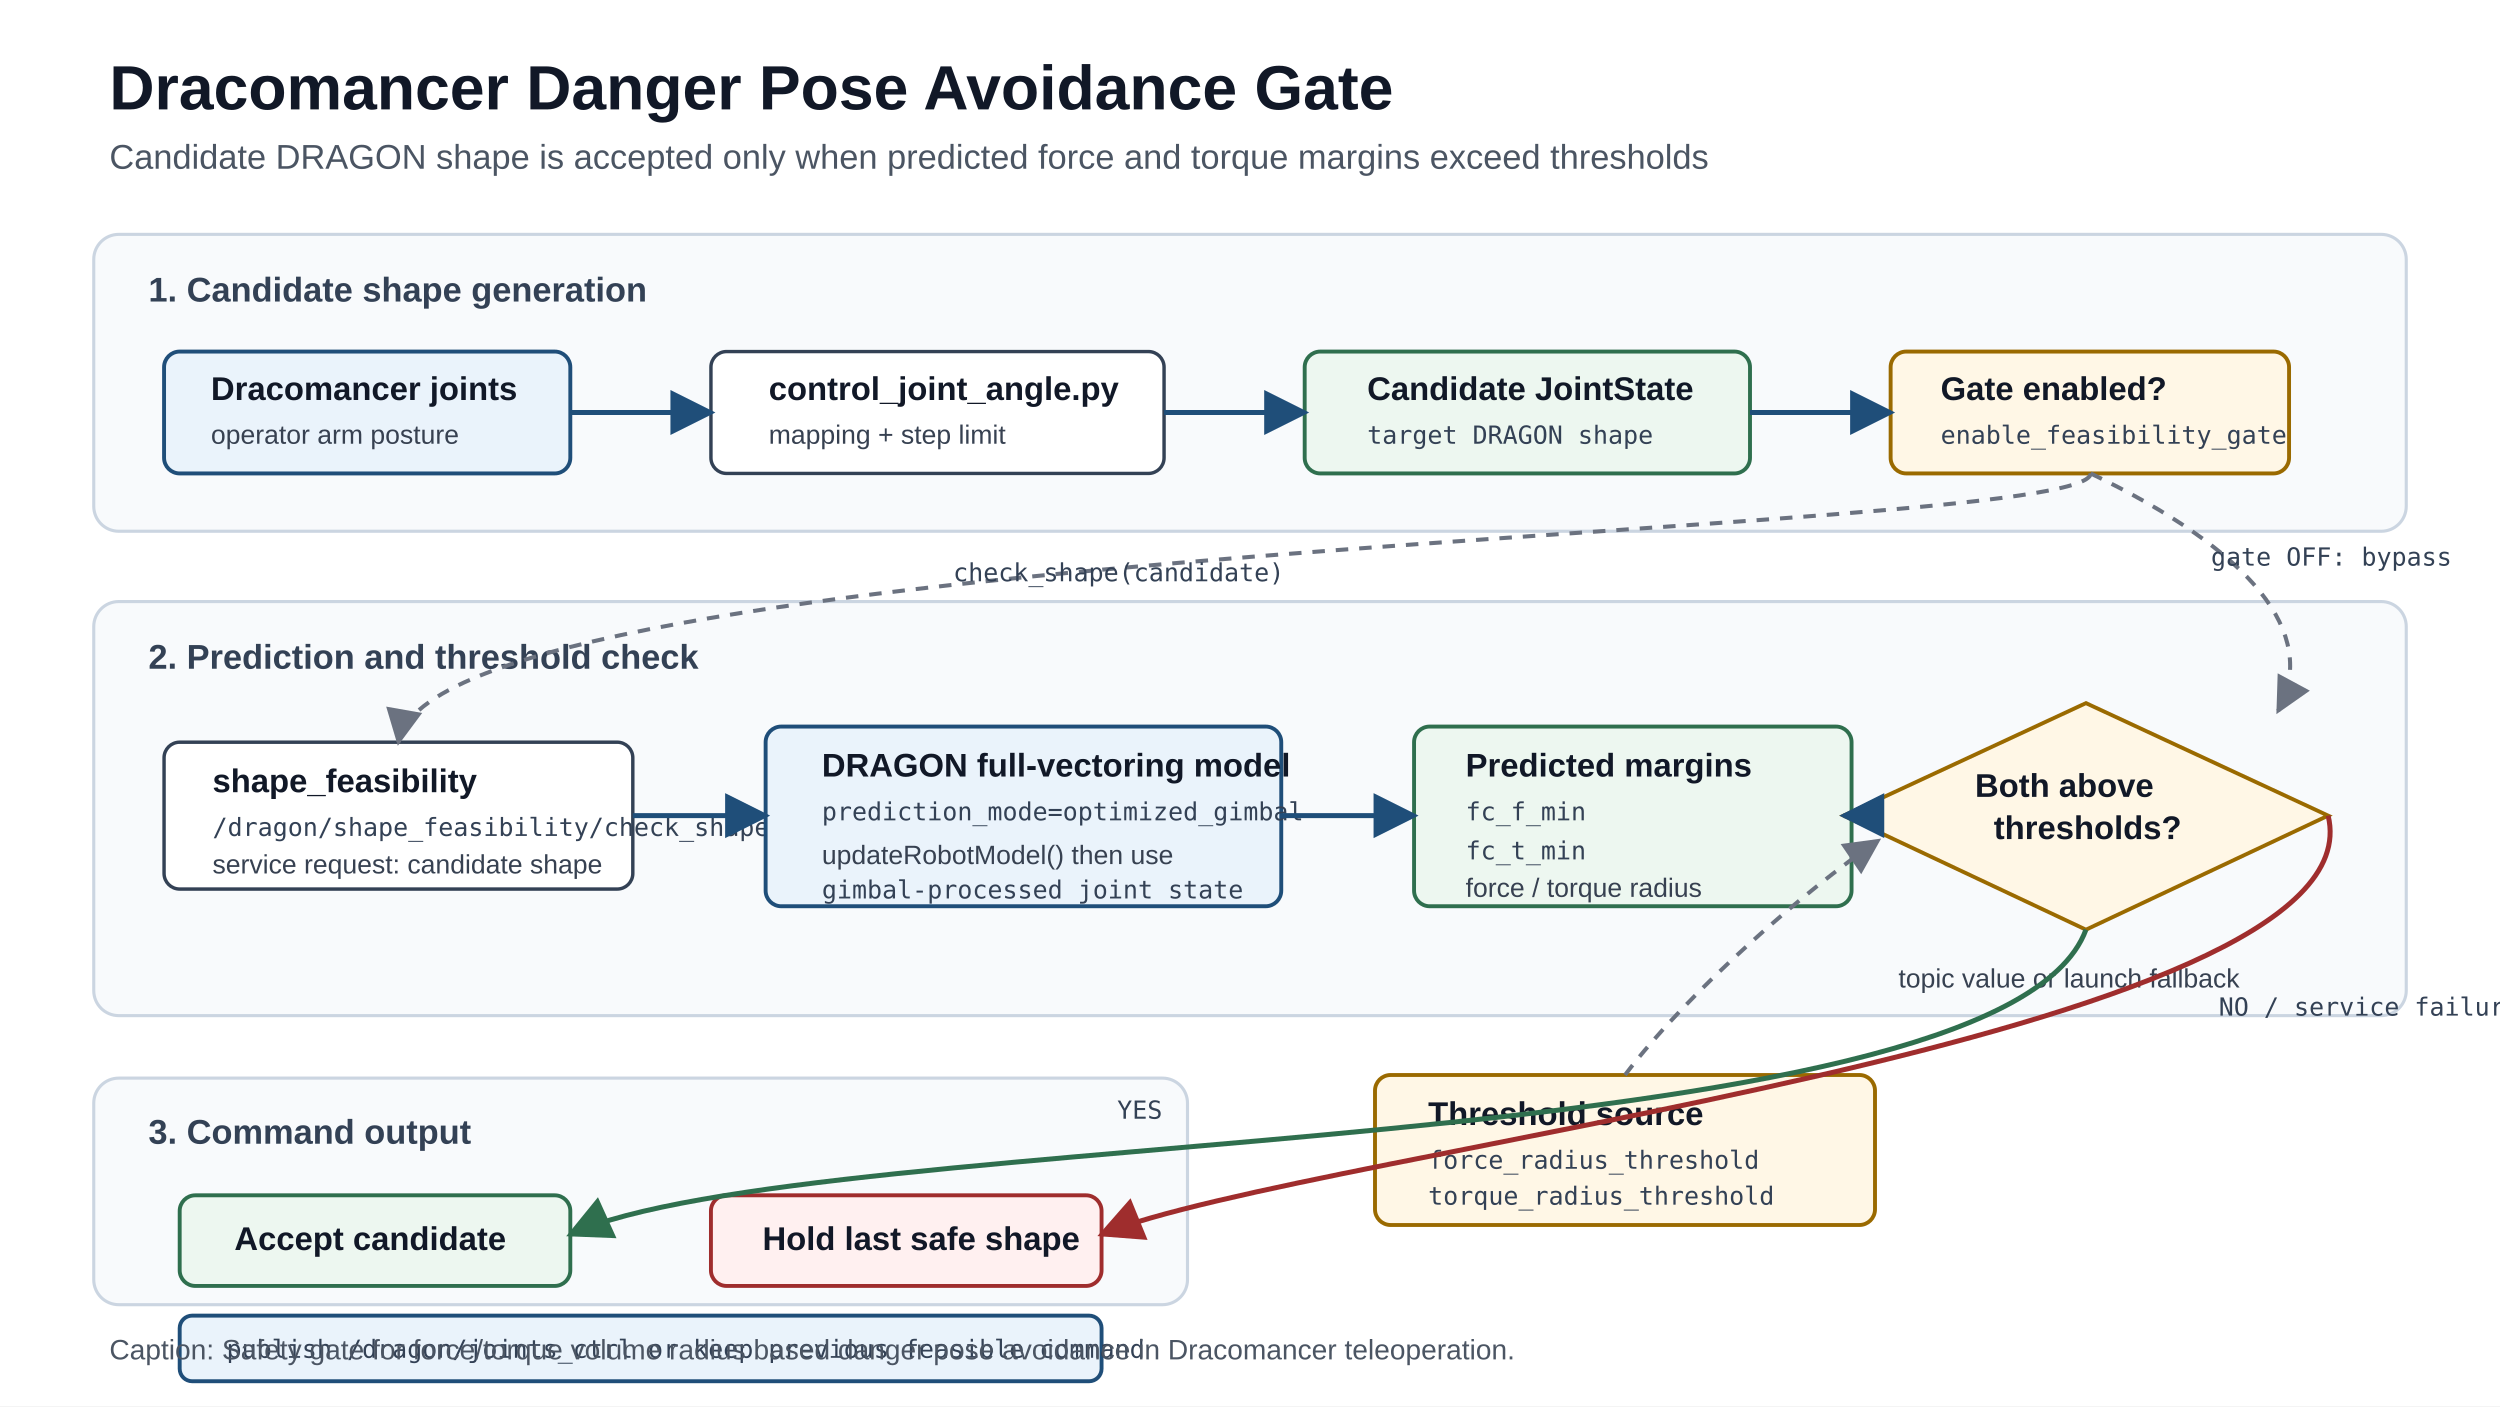
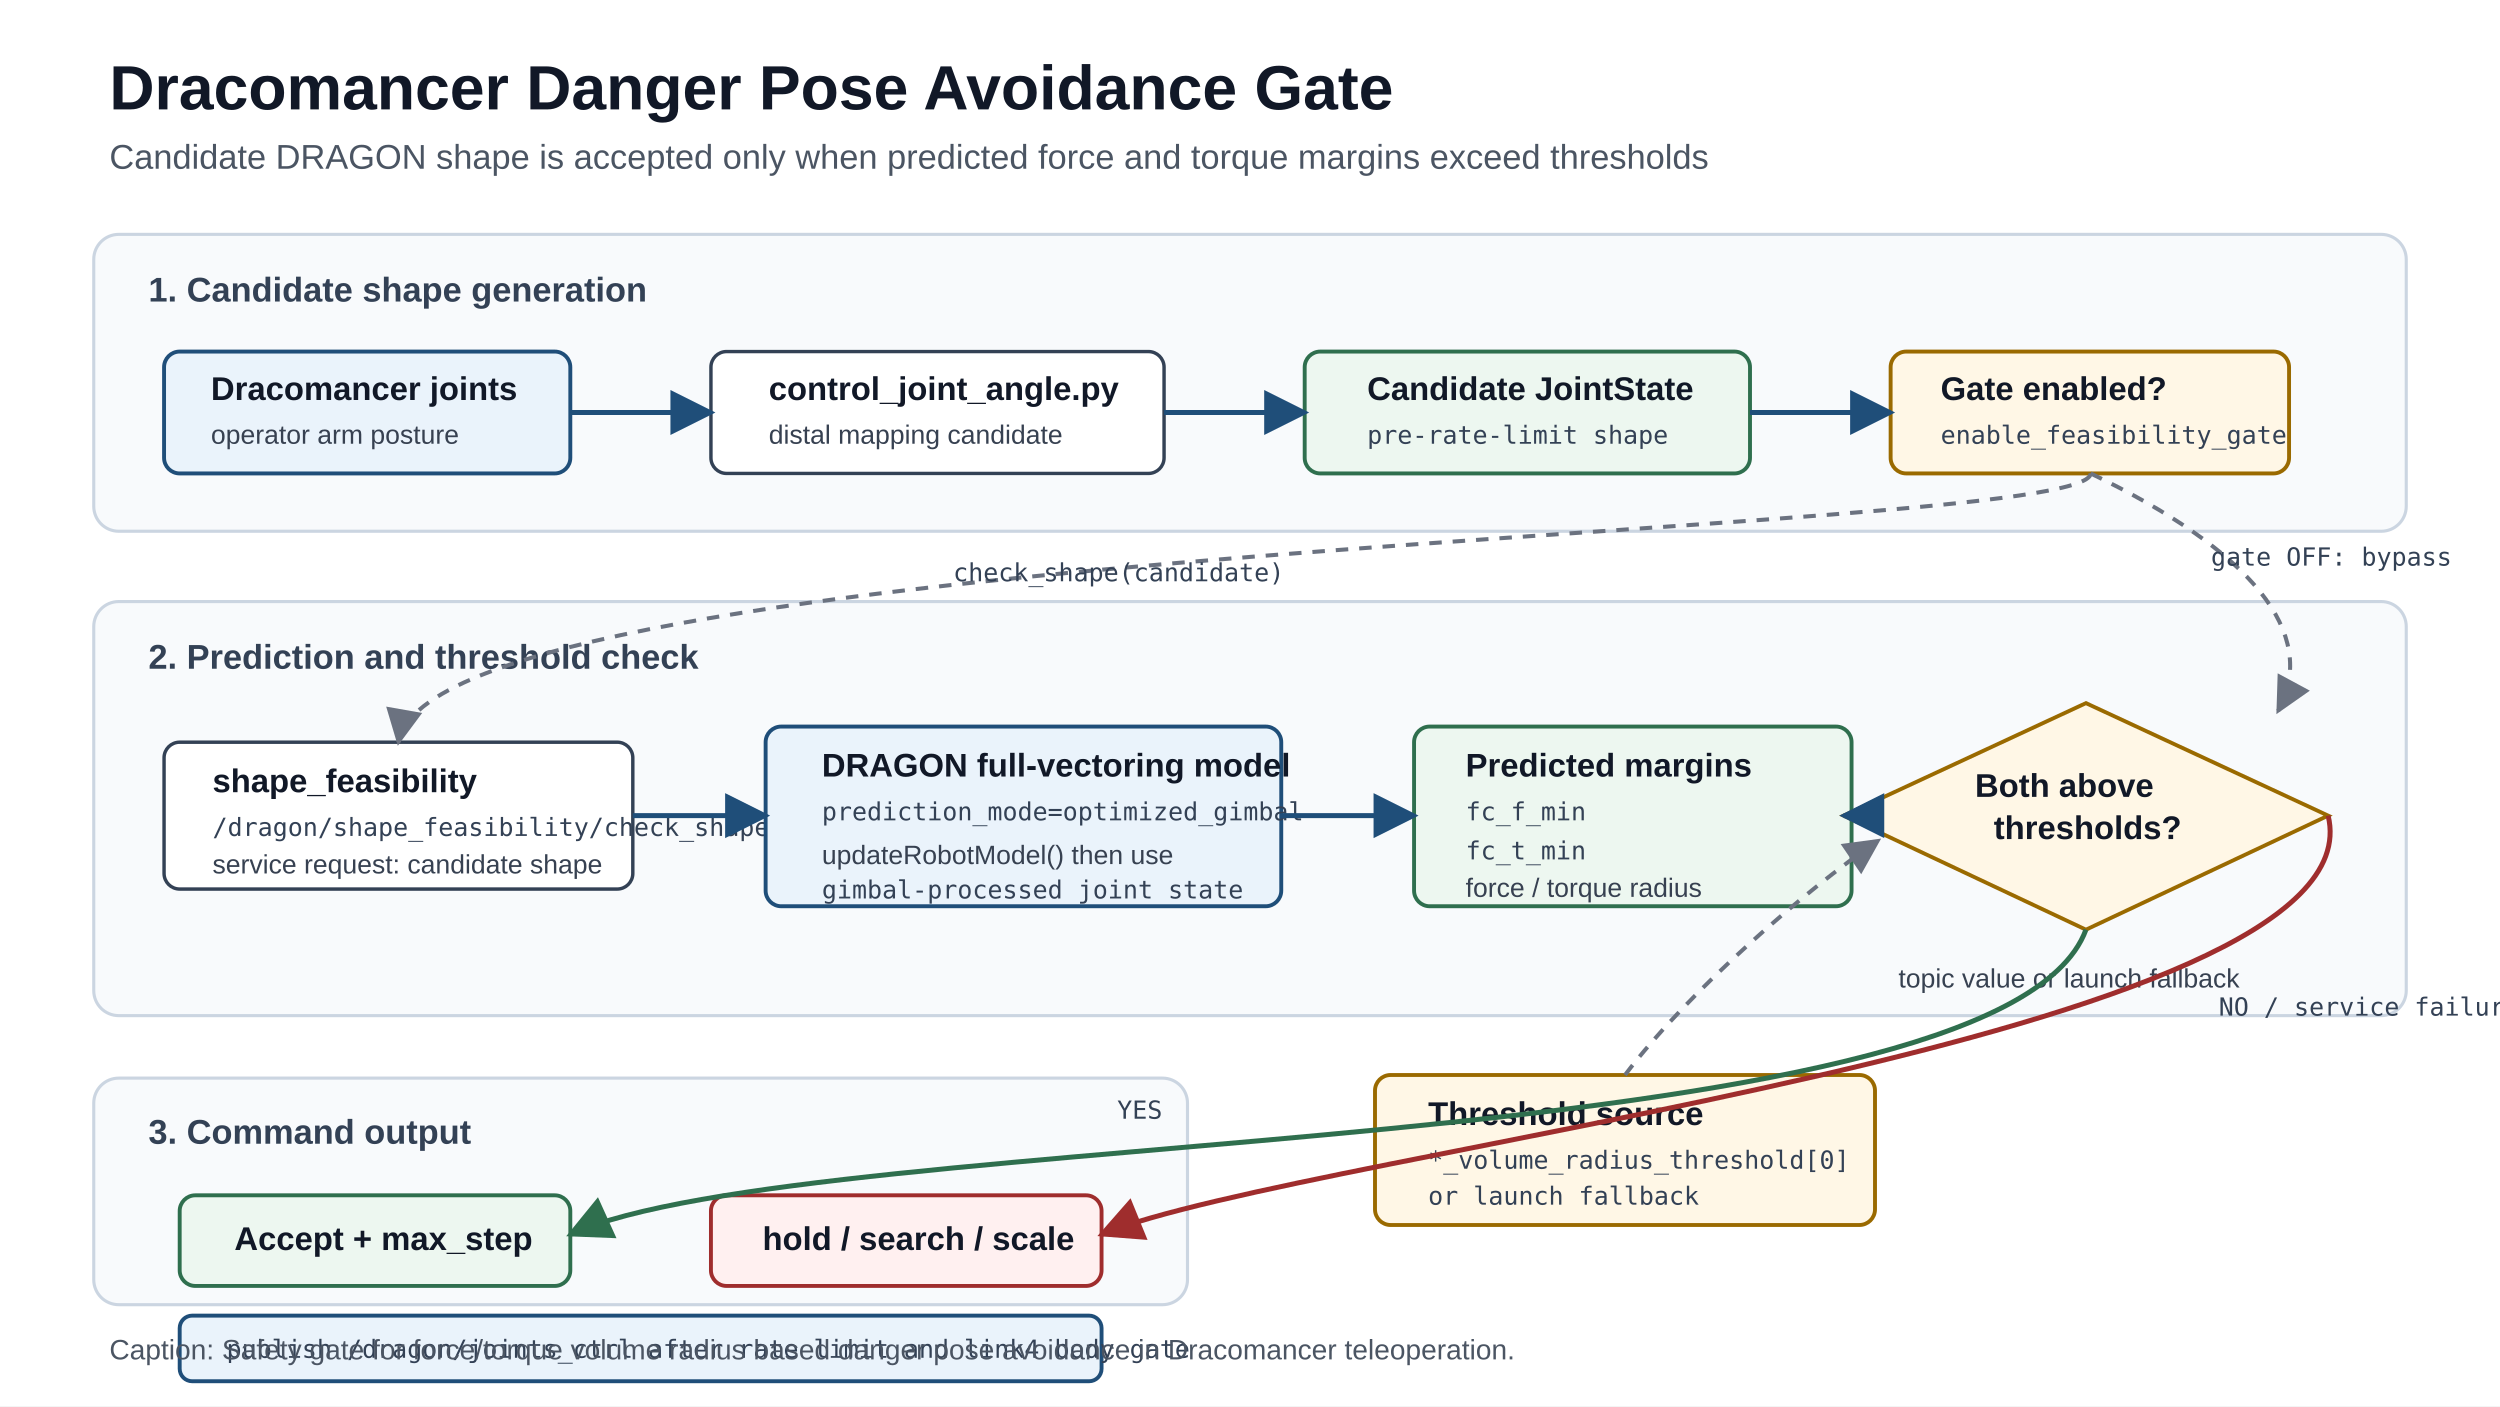
<svg xmlns="http://www.w3.org/2000/svg" width="1600" height="900" viewBox="0 0 1600 900" role="img" aria-labelledby="title desc">
  <defs>
    <marker id="arrow-blue" viewBox="0 0 10 10" refX="9" refY="5" markerWidth="9" markerHeight="9" orient="auto-start-reverse">
      <path d="M 0 0 L 10 5 L 0 10 z" fill="#1f4e79" />
    </marker>
    <marker id="arrow-green" viewBox="0 0 10 10" refX="9" refY="5" markerWidth="9" markerHeight="9" orient="auto-start-reverse">
      <path d="M 0 0 L 10 5 L 0 10 z" fill="#2f6f4e" />
    </marker>
    <marker id="arrow-red" viewBox="0 0 10 10" refX="9" refY="5" markerWidth="9" markerHeight="9" orient="auto-start-reverse">
      <path d="M 0 0 L 10 5 L 0 10 z" fill="#9f2d2d" />
    </marker>
    <marker id="arrow-gray" viewBox="0 0 10 10" refX="9" refY="5" markerWidth="9" markerHeight="9" orient="auto-start-reverse">
      <path d="M 0 0 L 10 5 L 0 10 z" fill="#6b7280" />
    </marker>
    <style>
      .bg { fill: #ffffff; }
      .title { font: 700 40px Arial, Helvetica, sans-serif; fill: #111827; }
      .subtitle { font: 400 22px Arial, Helvetica, sans-serif; fill: #4b5563; }
      .lane { fill: #f8fafc; stroke: #cbd5e1; stroke-width: 2; }
      .lane-title { font: 700 22px Arial, Helvetica, sans-serif; fill: #334155; }
      .box { fill: #ffffff; stroke: #334155; stroke-width: 2.2; }
      .box-blue { fill: #eaf3fb; stroke: #1f4e79; stroke-width: 2.5; }
      .box-green { fill: #edf7f0; stroke: #2f6f4e; stroke-width: 2.5; }
      .box-amber { fill: #fff7e6; stroke: #9a6a00; stroke-width: 2.5; }
      .box-red { fill: #fff0f0; stroke: #9f2d2d; stroke-width: 2.5; }
      .label { font: 700 21px Arial, Helvetica, sans-serif; fill: #111827; }
      .small { font: 400 17px Arial, Helvetica, sans-serif; fill: #374151; }
      .mono { font: 400 16px Consolas, Menlo, monospace; fill: #334155; }
      .decision { fill: #fff7e6; stroke: #9a6a00; stroke-width: 2.5; }
      .arrow { fill: none; stroke: #1f4e79; stroke-width: 3.2; marker-end: url(#arrow-blue); }
      .arrow-green { fill: none; stroke: #2f6f4e; stroke-width: 3.2; marker-end: url(#arrow-green); }
      .arrow-red { fill: none; stroke: #9f2d2d; stroke-width: 3.2; marker-end: url(#arrow-red); }
      .arrow-gray { fill: none; stroke: #6b7280; stroke-width: 2.6; marker-end: url(#arrow-gray); stroke-dasharray: 8 7; }
      .caption { font: 400 18px Arial, Helvetica, sans-serif; fill: #4b5563; }
    </style>
  </defs>
  <rect class="bg" x="0" y="0" width="1600" height="900" />
  <text class="title" x="70" y="70">Dracomancer Danger Pose Avoidance Gate</text>
  <text class="subtitle" x="70" y="108">Candidate DRAGON shape is accepted only when predicted force and torque margins exceed thresholds</text>
  <rect class="lane" x="60" y="150" width="1480" height="190" rx="16" />
  <text class="lane-title" x="95" y="193">1. Candidate shape generation</text>
  <rect class="box-blue" x="105" y="225" width="260" height="78" rx="10" />
  <text class="label" x="135" y="256">Dracomancer joints</text>
  <text class="small" x="135" y="284">operator arm posture</text>
  <rect class="box" x="455" y="225" width="290" height="78" rx="10" />
  <text class="label" x="492" y="256">control_joint_angle.py</text>
-   <text class="small" x="492" y="284">mapping + step limit</text>
+   <text class="small" x="492" y="284">distal mapping candidate</text>
  <rect class="box-green" x="835" y="225" width="285" height="78" rx="10" />
  <text class="label" x="875" y="256">Candidate JointState</text>
-   <text class="mono" x="875" y="284">target DRAGON shape</text>
+   <text class="mono" x="875" y="284">pre-rate-limit shape</text>
  <rect class="box-amber" x="1210" y="225" width="255" height="78" rx="10" />
  <text class="label" x="1242" y="256">Gate enabled?</text>
  <text class="mono" x="1242" y="284">enable_feasibility_gate</text>
  <path class="arrow" d="M 365 264 L 455 264" />
  <path class="arrow" d="M 745 264 L 835 264" />
  <path class="arrow" d="M 1120 264 L 1210 264" />
  <rect class="lane" x="60" y="385" width="1480" height="265" rx="16" />
  <text class="lane-title" x="95" y="428">2. Prediction and threshold check</text>
  <rect class="box" x="105" y="475" width="300" height="94" rx="10" />
  <text class="label" x="136" y="507">shape_feasibility</text>
  <text class="mono" x="136" y="535">/dragon/shape_feasibility/check_shape</text>
  <text class="small" x="136" y="559">service request: candidate shape</text>
  <rect class="box-blue" x="490" y="465" width="330" height="115" rx="10" />
  <text class="label" x="526" y="497">DRAGON full-vectoring model</text>
  <text class="mono" x="526" y="525">prediction_mode=optimized_gimbal</text>
  <text class="small" x="526" y="553">updateRobotModel() then use</text>
  <text class="mono" x="526" y="575">gimbal-processed joint state</text>
  <rect class="box-green" x="905" y="465" width="280" height="115" rx="10" />
  <text class="label" x="938" y="497">Predicted margins</text>
  <text class="mono" x="938" y="525">fc_f_min</text>
  <text class="mono" x="938" y="550">fc_t_min</text>
  <text class="small" x="938" y="574">force / torque radius</text>
  <polygon class="decision" points="1335,450 1490,522 1335,595 1180,522" />
  <text class="label" x="1264" y="510">Both above</text>
  <text class="label" x="1276" y="537">thresholds?</text>
  <path class="arrow" d="M 405 522 L 490 522" />
  <path class="arrow" d="M 820 522 L 905 522" />
  <path class="arrow" d="M 1185 522 L 1180 522" />
  <path class="arrow-gray" d="M 1338 303 C 1338 345, 278 345, 255 475" />
  <text class="mono" x="610" y="372">check_shape(candidate)</text>
  <rect class="box-amber" x="880" y="688" width="320" height="96" rx="10" />
  <text class="label" x="914" y="720">Threshold source</text>
-   <text class="mono" x="914" y="748">force_radius_threshold</text>
-   <text class="mono" x="914" y="771">torque_radius_threshold</text>
+   <text class="mono" x="914" y="748">*_volume_radius_threshold[0]</text>
+   <text class="mono" x="914" y="771">or launch fallback</text>
  <path class="arrow-gray" d="M 1040 688 C 1080 635, 1155 570, 1202 538" />
  <text class="small" x="1215" y="632">topic value or launch fallback</text>
  <rect class="lane" x="60" y="690" width="700" height="145" rx="16" />
  <text class="lane-title" x="95" y="732">3. Command output</text>
  <rect class="box-green" x="115" y="765" width="250" height="58" rx="10" />
-   <text class="label" x="150" y="800">Accept candidate</text>
+   <text class="label" x="150" y="800">Accept + max_step</text>
  <rect class="box-red" x="455" y="765" width="250" height="58" rx="10" />
-   <text class="label" x="488" y="800">Hold last safe shape</text>
+   <text class="label" x="488" y="800">hold / search / scale</text>
  <path class="arrow-green" d="M 1335 595 C 1280 745, 520 720, 365 790" />
  <text class="mono" x="715" y="716">YES</text>
  <path class="arrow-red" d="M 1490 522 C 1525 665, 840 735, 705 790" />
  <text class="mono" x="1420" y="650">NO / service failure</text>
  <rect class="box-blue" x="115" y="842" width="590" height="42" rx="8" />
-   <text class="mono" x="145" y="869">publish /dragon/joints_ctrl or keep previous feasible command</text>
+   <text class="mono" x="145" y="869">publish /dragon/joints_ctrl after rate limit and link4 body gate</text>
  <path class="arrow-gray" d="M 1338 303 C 1440 352, 1485 405, 1458 455" />
  <text class="mono" x="1415" y="362">gate OFF: bypass</text>
  <text class="caption" x="70" y="870">Caption: Safety gate for force/torque volume radius based danger pose avoidance in Dracomancer teleoperation.</text>
</svg>
